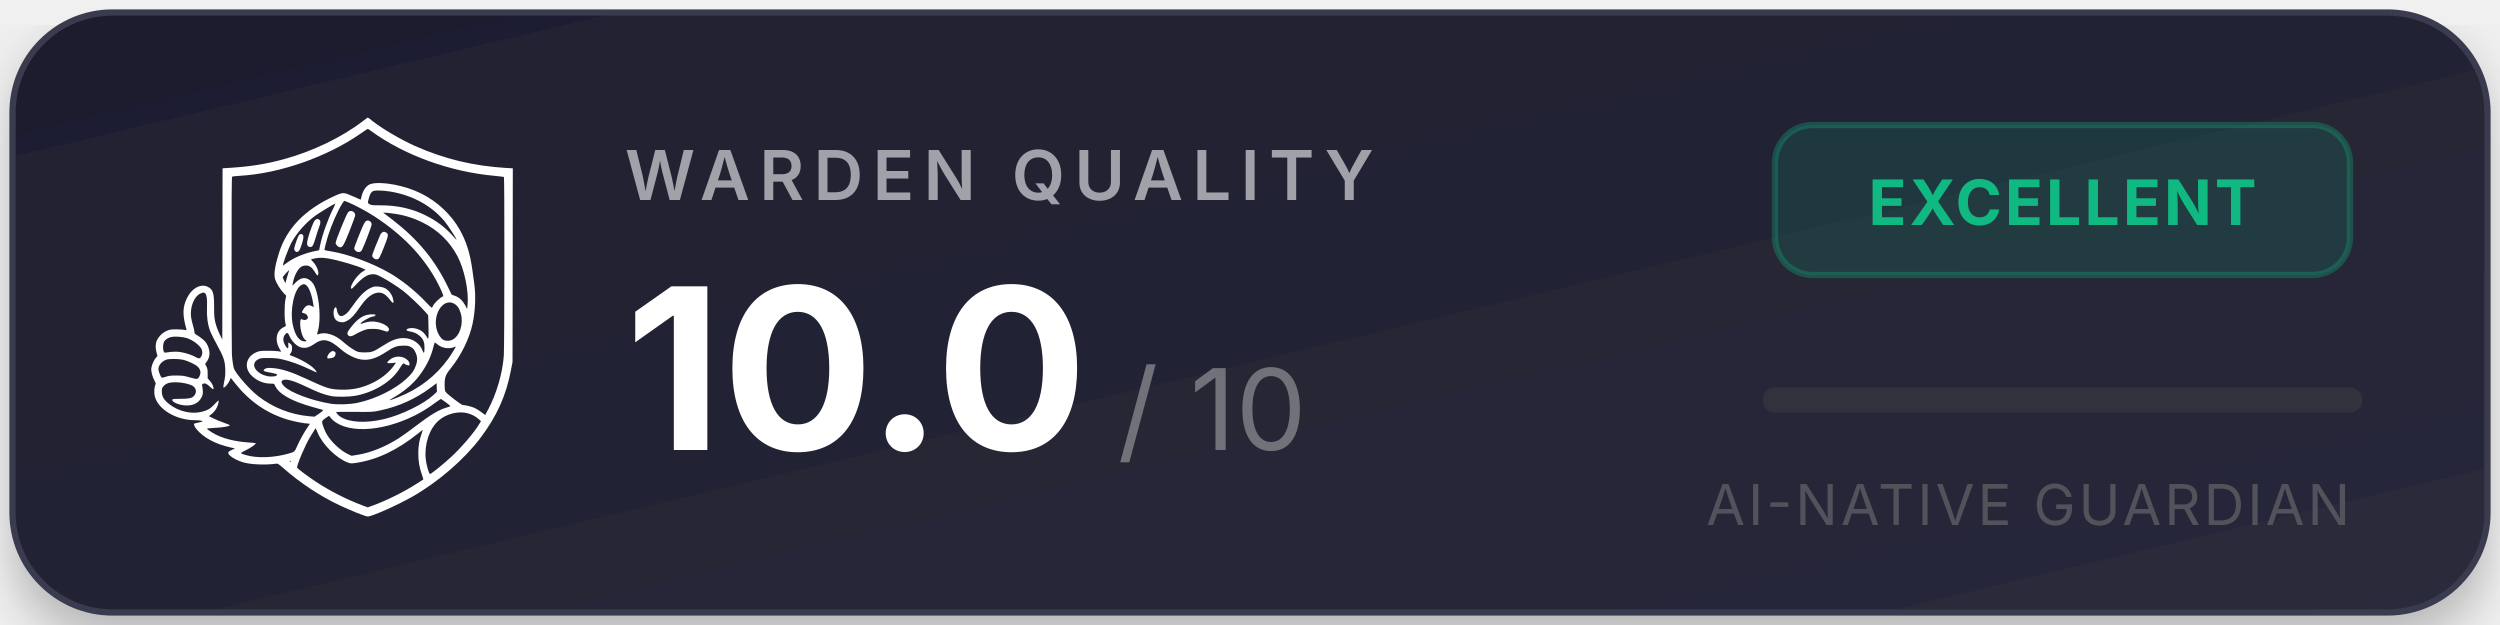
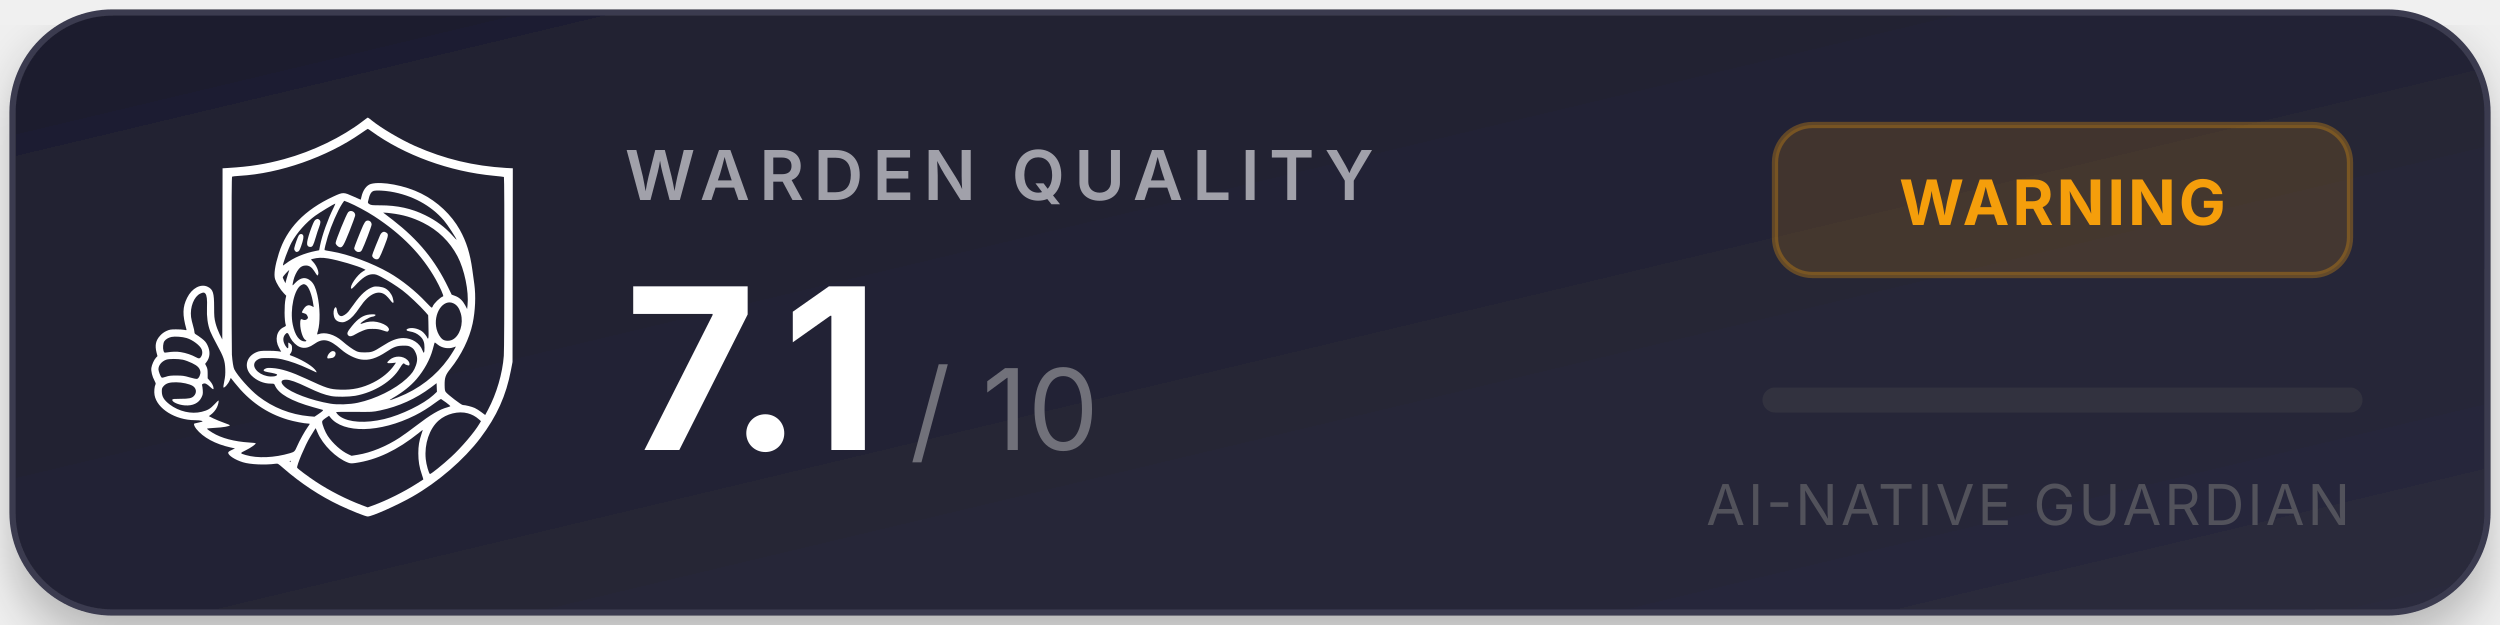
- <svg xmlns="http://www.w3.org/2000/svg" width="400" height="100" viewBox="0 0 400 100" fill="none" data-warden-score="10.0" data-warden-timestamp="1772144284" data-warden-signature="22a7694bd1e93577622fedb9d8e8761c3ff90a6d7bdb523717c931857be29ba4">
-   <a href="https://warden.ai/verify?score=10.0&amp;sig=22a7694bd1e93577622fedb9d8e8761c3ff90a6d7bdb523717c931857be29ba4&amp;ts=1772144284" target="_blank">
+ <svg xmlns="http://www.w3.org/2000/svg" width="400" height="100" viewBox="0 0 400 100" fill="none" data-warden-score="7.1" data-warden-timestamp="1772179758" data-warden-signature="1323d77b89606d72a330bbf7ad29583934c5236ef3616fc03c890eb63693da88">
+   <a href="https://warden.ai/verify?score=7.1&amp;sig=1323d77b89606d72a330bbf7ad29583934c5236ef3616fc03c890eb63693da88&amp;ts=1772179758" target="_blank">
    <defs>
      <filter id="shadow" x="-10%" y="-10%" width="120%" height="120%">
        <feDropShadow dx="0" dy="4" stdDeviation="4" flood-color="#000" flood-opacity="0.25" />
      </filter>
      <linearGradient id="cardGrad" x1="0" y1="0" x2="1" y2="1">
        <stop offset="0%" stop-color="#1e1e2e" />
        <stop offset="100%" stop-color="#2a2a3c" />
      </linearGradient>
      <linearGradient id="scoreGrad" x1="0" y1="0" x2="1" y2="0">
-         <stop offset="0%" stop-color="#10B981" />
-         <stop offset="100%" stop-color="#059669" />
+         <stop offset="0%" stop-color="#F59E0B" />
+         <stop offset="100%" stop-color="#D97706" />
      </linearGradient>
    </defs>
    <rect x="2" y="2" width="396" height="96" rx="16" fill="url(#cardGrad)" stroke="#3b3b4f" stroke-width="1" filter="url(#shadow)" />
    <g transform="translate(24, 18) scale(0.09)">
      <path fill="#ffffff" d="m378.5 15.3c-36.8 28.4-89.3 53.8-140.1 67.6-33.1 9-60.2 13.3-99.6 15.7l-9.8 0.6-0.2 152.1-0.3 152.2-4.8-9.5c-2.7-5.6-5.7-13.6-7.2-19.5-2.2-8.8-2.5-12.1-2.5-28.6 0-25-1.9-31.3-11.1-35.9-12.3-6.3-28.4 2.1-36.9 19.4-8.2 16.4-8.5 30.2-1.4 55.5 0.7 2.4 0.6 2.4-3.7 1.5-2.4-0.5-9.1-0.9-14.9-0.9-9.4 0.1-11.2 0.4-16.8 2.9-4.2 2-7.9 4.6-11.1 8.2-7.9 8.6-9.7 17-6.5 30l1.7 6.5-2.6 2.7c-3.4 3.5-7.5 12.7-8.3 18.3-0.8 5.7 1.7 15.6 5.5 22.4 2.1 3.8 2.6 5.6 1.9 6.8-1.9 3.5-2.8 13.1-1.7 19.1 4.3 24.2 37 44.5 71.6 44.6 5 0 10.4 0.5 12 1.1 2.7 1.2 2.7 1.2-3.2 2.6-3.3 0.8-7.1 1.6-8.3 1.9-2 0.4-2.3 0.9-1.7 3.2 0.3 1.5 2 4.5 3.7 6.6 12.2 15.3 33.9 27.1 61.1 33.1l7.8 1.7-6.1 2.9c-4.3 2-6 3.4-6 4.8 0 4.7 12.3 12.7 26.2 16.9 12.9 4 39.8 5.2 58.3 2.6 3.9-0.5 4.3-0.2 13.7 8 30.6 26.7 65 49.4 99.4 65.7 20.5 9.7 46.5 20.1 50.4 20.1 7.5 0.1 52-19.7 79-35 46-26.1 92.1-65.9 121.4-104.6 29.4-39 45.7-75.3 54.3-120.6l2.8-14.5 0.3-172.1 0.2-172.2-11.7-0.6c-58.1-3.5-109.5-15.8-162-39-25.6-11.4-60.2-31.8-77.1-45.5-3.4-2.8-6.5-5.1-7-5.1-0.4 0-4.3 2.9-8.7 6.3zm15.1 18c58.4 42.5 139.2 71.9 217.8 79.2 9.3 0.9 17.3 1.8 17.8 2.1 1.2 0.8 1 300.8-0.2 317.9-2.3 31.3-12.9 67.5-28.1 96l-5 9.3-6.7-5c-3.7-2.8-9-6.2-11.9-7.5-5.1-2.3-16.4-5.2-21.3-5.3-2.7-0.1-26.8-18.6-30.2-23.1-1.5-2-1.9-4.4-2-12-0.2-13.5 1.5-18.4 10.2-29.2 19.2-23.8 34-53.9 39.6-80.7 4.7-22.6 5.8-48.7 3-69.5-0.9-6.1-2.4-17.5-3.5-25.5-4-29.3-10.5-50.1-22.2-71.2-15-26.9-39.7-50.3-68.8-64.8-28.4-14.3-70.5-22.2-89.4-17-7.7 2.2-14.2 11.1-16.8 22.9-0.6 2.8-1.2 5.1-1.4 5.1-0.2 0-5.9-2.5-12.7-5.6-17.8-8-18.4-8.1-35.9 0-51.1 23.6-83.2 57-96.9 101.1-6.9 21.9-9.1 37.2-6.7 45.6 2.1 6.9 9.5 19 15.4 25l4.5 4.7-1.2 5.3c-2.5 11.7-2.3 39.8 0.5 47 0.4 1.1-0.6 2.1-3.5 3.4-13 5.9-16.7 22.3-8.5 37.1l3.7 6.7-5.8-0.9c-3.3-0.5-11.7-0.9-18.9-0.8-10.9 0-13.9 0.4-18.5 2.2-19.2 7.6-23.8 27.5-9.7 41.7 9.4 9.3 21.6 14.5 34.3 14.5 5.9 0 6.2 0.1 7.4 3 6.3 15.1 28.8 28 68.5 39 8.3 2.4 15.6 4.4 16.4 4.6 1.9 0.6 0.3 2.2-7.6 7.6l-6.8 4.6-9.5-0.8c-32.8-2.9-64.6-15.4-90.6-35.7-14.6-11.3-36.9-36.3-42.6-47.8-1.6-3.1-3.3-13.9-4.2-26-0.3-3.9-0.6-76.5-0.6-161.4-0.1-113.6 0.2-154.6 1-155.1 0.6-0.4 6.5-1 13.1-1.4 71.3-4 155.7-33.5 215.9-75.5 6.3-4.4 11.8-8 12.1-8 0.4-0.1 3.3 1.8 6.5 4.2zm33.9 107.3c38.5 6.4 71.8 24.4 95 51.3 6 6.9 22.4 32.1 22.5 34.3 0 0.4-3.3-2.9-7.3-7.5-13.4-15-28.8-26.5-48.6-36.2-24.4-12-49.3-17.4-79.6-17.5-14.2 0-16.4-0.2-19.3-2-2.7-1.7-3.1-2.4-2.6-4.7 2.8-13.1 5.5-17.7 10.7-19.1 4.2-1.1 18-0.4 29.2 1.4zm-74.4 19.4c11.8 4.9 32.5 16 45.4 24.4 49.3 32.1 85.1 68.8 109.5 112.4 7.4 13.2 14.6 29.5 13.2 30-5.5 1.8-17.1 13.1-18.7 18.2-0.4 1.1-1.2 1.9-1.8 1.9-0.7-0.1-5-4.2-9.7-9.3-18.3-19.7-43.8-40.1-66-52.8-29.9-17.1-72.8-33-102.3-37.8-6.6-1.1-12.2-2.1-12.4-2.4-0.6-0.6 2.4-12.9 5.8-24.1 6.1-19.7 17.4-45.6 25.5-58.3 1.9-2.8 3.5-5.2 3.8-5.2 0.2 0 3.6 1.4 7.7 3zm-26.7 9.2c-10.1 20.1-20.4 49-24.1 67.4l-1.6 8.3-5.6 1.1c-20.8 4.1-40.1 12.2-53.5 22.5-2.6 1.9-4.8 3.5-5 3.5-1.9 0 9.3-30.3 15.1-41 9.3-17.1 25.8-35.7 42.1-47.5 7.8-5.7 33.8-21.4 35.5-21.5 0.4 0-0.9 3.3-2.9 7.2zm101.6 9.9c22.3 2.7 38.4 7.5 57.5 16.9 26.5 13.2 47.3 33.4 61.1 59.5 12.4 23.4 20.5 62.8 17.9 87l-0.7 6.9-3.5-6.7c-4.5-8.4-10.3-13.9-18-16.7l-6-2.2-6.1-12.6c-23.4-48.6-52.8-84.6-98.4-120-7-5.5-13.8-10.6-15-11.5l-2.3-1.6h2.5c1.4-0.1 6.4 0.4 11 1zm-111.3 80.4c17.8 2.9 53.5 13.4 63.7 18.7l2.8 1.5-4.4 2.6c-10.5 6.1-24.8 27.1-21 30.9 0.6 0.6 2.7-1 5.8-4.4 14.3-15.6 22.9-21.2 32.6-21.3 4.8 0 6.9 0.7 14.5 4.6 11.7 6.2 26.7 15.6 38.3 24.3 9.9 7.4 31.3 27.6 40.3 37.9l5.2 6 0.4 11.6c0.6 19.6 0.5 29-0.3 29.8-0.5 0.4-1.1 0.3-1.3-0.4-1.2-3.5-6.8-10.4-10.2-12.6-7.3-4.9-17.6-6.8-24-4.6-5 1.8-3.7 4.2 2.8 5.1 7.1 1.1 12.9 3.7 17.9 8.2 6 5.4 8.2 11 8.2 20.3 0 10.3-1.2 12-3.6 5.3-4.7-13-18.6-22-33.9-22-11.4 0-21.7 4-38.2 14.7-15.1 9.7-18.2 10.8-30.3 10.8-8.7-0.1-11.3-0.4-15.4-2.3-5.6-2.6-16-10-25.1-18-13.4-11.7-30.3-16.6-42.2-12.1-2.7 1-2.7 0.8-0.8-5.7 4.3-14.8 3.9-42-1-63.9-3-13.1-6.2-20.1-11.5-24.9-8.9-8-18.3-6.8-28.3 3.8-5.2 5.6-5.1 5.9-2.6-5.4 1.4-6.4 5.6-15.3 9.5-19.9 3.5-4.3 7.4-6.1 12.7-6.1 5.7 0 10.2 3 14.4 9.5 6.2 9.6 5.8 9.2 7.1 6.9 2.3-4.3-2.4-16.2-9.1-23.1-4-4.2-4-4.2-1.6-4.8 10.5-2.6 17.1-2.9 28.6-1zm-71.8 29.2c-1.5 4.9-3.1 10.1-3.4 11.8l-0.7 3-2.3-4.5c-1.3-2.5-2.4-5.2-2.5-6.1 0-1.2 10.5-12.8 11.6-12.9 0.1 0-1.1 3.9-2.7 8.7zm32 17.7c5.3 2.8 11 17.6 13.5 35.4l0.6 4.2-3.7-2c-4.2-2.2-7.6-1.8-11.1 1.4-2.1 1.8-6.2 8.5-6.2 10 0 0.3 1.8 1 4 1.6 3.2 0.8 4.5 1.9 5.7 4.5 1.6 3.3 1.5 3.6-0.2 5.5-2 2.2-5.5 2.6-8.7 0.9-2.9-1.5-3.8 0.2-3.8 7.6 0 11.9 5 27.1 9.5 28.9 2.4 0.9 1.7 2.6-1 2.6-10 0-17.7-10.5-21.7-29.8-5.5-26.4 2.8-64.3 15.4-70.5 4.1-2 4.2-2 7.7-0.3zm-178.6 15.4c2.7 2.9 3.6 10.7 3 25.2-0.7 16.2 1.3 30.3 5.8 42 1.6 4.1 7 14.9 12 24 11.9 21.7 14.1 28.2 14.7 43 0.3 9.1-0.1 13.7-1.8 21.9-1.1 5.7-1.9 10.6-1.6 10.8 1.7 1.7 8.5-5.8 11.4-12.8l1.8-4.1 7 8.8c26.1 33 56.7 54.2 94.5 65.5 10.4 3.1 29.9 6.9 35.7 6.9 1.7 0 3.2 0.3 3.2 0.6 0 0.4-1.5 2.7-3.4 5.3-5.2 7.2-15 24.7-19.1 34.4-4 9.2-4.7 10-12.4 12.3-28 8.3-58.1 9.5-79.1 3.3-10.5-3.1-10.5-3.2 0.2-8.4 8.8-4.3 17.8-10.6 17.8-12.4 0-0.4-5.1-1.1-11.4-1.4-26.4-1.6-49.7-7.7-65.5-17.4-5.2-3.2-9.6-6.3-9.8-6.9-0.2-0.7 4.4-1.3 14.4-1.8 13.7-0.6 26.3-2.8 26.3-4.6 0-0.4-4.8-2.4-10.7-4.5-6-2.1-14.4-5.6-18.8-7.7l-7.9-4 2.9-2.1c4.7-3.3 8.9-8.3 11.4-13.3 2.3-4.5 4-12.4 2.7-12.4-0.4 0-3.4 2.9-6.8 6.6-7.6 8.1-12.2 10.9-22.9 13.5-18.1 4.6-40.7-0.6-57-13.1-10.3-8-13.8-13.9-13.9-23.2 0-5 0.4-6.2 3-9.2 4.7-5.3 10.6-7.1 22.5-7 10.7 0.1 23.5 2.9 29.3 6.4 6.7 4.1 7.8 12 2.4 17.8-3.9 4.2-8.7 5.2-24.3 5.2-10.8 0-13.8 0.3-14.2 1.4-1.5 3.9 10.6 9.5 22.3 10.3 14.1 1 24.6-4 29.5-14.1 2.4-4.9 2.7-6.4 2.3-12.8-0.3-4-0.8-8-1.2-8.9-0.5-1.1 0.1-1.9 1.9-2.7 3.2-1.5 6.3-0.1 12.6 5.8 4.5 4.2 5.9 4.8 5.9 2.7 0-3.7-2.5-9-6.3-13.3l-4.2-4.8v-8.5c0-7-0.5-9.4-2.3-12.9l-2.2-4.3 2.5-3.3c6.4-8.5 7-19.1 1.5-30.3-2.5-5-4.5-7.3-9.9-11.5-3.8-2.9-8.3-6.1-10-7-2.4-1.3-3.1-2.4-3.1-4.6 0-1.6-1.1-6.6-2.5-11.3-1.4-4.6-3-11.5-3.5-15.2-2.2-17.6 5.3-36.8 16.5-41.8 5.1-2.3 6.8-2.4 8.8-0.1zm441.7 17.7c6 3.1 9.8 8.4 12.5 17.7 5.3 18.3-1.8 40.4-15 46.8-5.6 2.7-13.1 2.4-17.3-0.7-4.5-3.3-8.8-10.7-10.7-18.3-6.7-27.2 11.9-55 30.5-45.5zm-292.5 57c0.9 2.5 3.5 6.8 5.6 9.6 11.2 14.1 23.9 16.1 38.2 5.9 16.1-11.6 27.2-9.4 48.7 9.4 10.1 8.9 24.6 16.2 35.2 17.7 14.3 2.1 27.1-1.9 45.2-13.8 13.2-8.8 18.6-10.7 30.1-10.8 8.1 0 9.5 0.3 13.7 2.7 3.6 2.2 5.3 4.1 7.4 8.5 4 8 4.3 14.9 1.1 24-3.3 9.3-6.8 14.3-16.4 23.3-20.2 18.9-55.6 36.4-86.8 43-14.3 3.1-36.2 3.8-48.9 1.6-34.1-5.8-70-19.3-81.8-30.6-7.6-7.3-6.4-12 2.9-12 7.3 0 17.7 3.7 39.3 14 18.6 8.9 29.2 12.8 41 15.1 9 1.8 31.5 1.5 42.6-0.4 34-6.1 65.8-25.8 79.7-49.5 4.5-7.6 6.7-9.6 8.2-7.3 0.3 0.5 2.2 1.5 4.1 2.1 2.8 1 3.8 1 4.4 0.1 1.2-2-0.1-5.9-2.9-8.7-8.1-8.3-22.9-8.6-32.1-0.7-6.3 5.4-5.5 6.6 3.7 5.8l7.6-0.8-3.4 4.9c-8.3 11.8-21.6 22.7-36.9 30.4-19 9.6-37.2 13.5-58.5 12.7-19.4-0.7-23.7-2.1-61.2-19.5-26.2-12.2-44.4-17.9-59.8-18.9-7.4-0.5-9.7-0.3-12.4 1.1-5.4 2.8-3.8 4.8 4.9 6.3 9.3 1.5 16 3.3 16 4.3 0 3.1-9 4.4-17.8 2.6-8.4-1.7-15.7-6-19.9-11.5-5.4-7-3.8-14.2 4-18.3 3.8-2.1 5.6-2.3 18.2-2.3 11 0 16.3 0.5 24.4 2.3 14 3.2 30.6 9.1 46.9 16.8 7.4 3.5 13.6 6.4 13.8 6.4 1.2 0 0-2.4-2.8-5.5-6.6-7.6-25.8-18.6-43.1-24.8-1.7-0.7-1.7-0.9 0.5-3.9 1.7-2.5 2.3-4.7 2.3-8.6 0-4.6-0.4-5.7-2.8-7.8-1.5-1.3-3.1-2.4-3.5-2.4-0.4 0-0.6 2.1-0.3 4.6 0.5 6.8-1.1 7.3-4.9 1.5-4.9-7.8-5.3-14.9-0.9-20.4 3.1-4 5.3-3.5 7.4 1.8zm-182.3 4.5c10.9 3.3 24.1 13.4 26.7 20.3 1.5 4 1.4 8.3-0.4 11.7-2.5 4.8-4.4 5.2-10 2-7.1-4-17.7-7.6-26.8-9-7.2-1.2-14.6-1-25.3 0.6-4.1 0.6-4.2 0.6-5.4-3.1-1.5-4.7-0.8-13.4 1.5-16.9 2.3-3.4 7.4-6.5 12.7-7.6 6.2-1.3 19.5-0.3 27 2zm446 11.4c7.3 6.2 19.2 8.4 28.3 5.1 2.2-0.8 4.1-1.5 4.2-1.5 0.7 0-8 14.2-13.1 21.3-22.2 31.1-52.5 54.4-89.6 69-16.4 6.5-19 6.7-8.8 0.9 16.8-9.6 31.3-21.2 41.6-33.2 13.7-16.1 24-34.9 28.8-52.7 3.4-12.7 3.2-12.3 4-12.3 0.3 0 2.4 1.6 4.6 3.4zm-452.8 27.1c3.8 0.8 11.1 3.5 16.3 6 9.9 4.8 13.6 8.6 14.9 15.1 0.8 4.4-2.6 12.1-5.8 12.9-1.4 0.4-7-0.7-13.3-2.6-9.8-2.9-12.4-3.2-23.5-3.3-10.5 0-13.5 0.4-18.8 2.2-4.9 1.7-6.7 2-7.8 1.2-1.7-1.5-5.4-11.3-5.4-14.5 0-7 5.6-14 13.8-17 5-1.8 21-1.8 29.6 0zm445.5 62.8c-17.3 16-57.2 35.5-87.5 42.7-33.3 7.9-63 6.1-78.5-4.6-3.4-2.3-6.9-6.3-6.9-7.9 0-0.3 14.5-0.4 32.3-0.3 32 0.3 32.3 0.3 45.7-2.5 33.2-7 63.6-20.7 90.3-40.8l10.2-7.7 0.3 7.7 0.3 7.6zm22.4 13.2c4.2 3.2 7.7 6.1 7.7 6.5 0 0.3-2.1 1.2-4.7 1.9-14.5 3.8-30.6 13.3-55.8 32.7-9.6 7.4-22.9 17-29.7 21.5-23.6 15.4-51.1 26.7-74.4 30.4l-11.1 1.8-5.8-2.7c-12.3-5.6-27.4-19.1-36.5-32.6-4.4-6.5-10-20.4-10-25 0-1.9 1.4-3.4 6.1-6.7l6.2-4.2 2.1 2.7c23 29.3 88.6 27.8 150.8-3.4 12-6 24.2-13.6 35.8-22.3 5.2-3.9 9.9-7 10.5-6.7 0.5 0.2 4.5 3 8.8 6.1zm38.8 19.3c7.4 2.1 13.5 5.3 19.3 10.4l4 3.5-2.8 4.7c-8.7 14.9-32.4 42.7-50.5 59.2-14.7 13.6-36 30.6-37.4 30.1-1.9-0.6-6.6-17-7.5-26.6-2.7-26.7 6.5-54.1 23.1-68.6 13.7-12 35.2-17.3 51.8-12.7zm-267.3 33.9c9.1 22 33.4 46 54.4 53.8 4.2 1.5 5.7 1.6 13 0.6 37.9-5.4 74.6-22.8 112.6-53.4 3.9-3.2 7.2-5.7 7.2-5.4 0 0.2-1.1 3.6-2.5 7.7-4 11.7-5.5 21-5.5 33.8 0 13.8 1.8 24.9 6.2 37.5 1.6 4.9 2.9 9 2.7 9.1-0.2 0.2-5.6 3.6-11.9 7.6-22.3 14.3-52.6 29.4-76.2 38.1l-10.7 3.9-10.4-3.9c-27.4-10.3-57.6-25.7-81.8-41.7-14-9.2-32.6-23.2-33.3-24.9-1.3-3.4 14.4-40.6 23-54.5 8.7-14.2 9.8-15.9 10-15.7 0.1 0.1 1.5 3.5 3.2 7.4zm-47.8 51.9c0 0.8-0.5 1.2-1 0.9-0.6-0.4-0.8-1.1-0.5-1.6 0.9-1.4 1.5-1.1 1.5 0.7z" />
      <path fill="#ffffff" d="m352.3 177.2c-3.2 3.5-22.3 50.4-22.3 54.8 0 2.6 4 6.8 7.1 7.5 4.9 1.2 7-2.4 17.4-28.3 5.3-13.4 9.9-25.9 10.2-27.7 1.1-6.8-7.8-11.3-12.4-6.3z" />
      <path fill="#ffffff" d="m383.7 193.1c-0.9 0.6-3.1 4-4.8 7.7-4.8 10.6-15.9 38.7-15.9 40.4 0 3.1 4 6.8 7.3 6.8 3.8 0 5-0.7 6.7-4 3.8-7.2 17-41.9 17-44.7 0-5.7-5.5-9-10.3-6.2z" />
      <path fill="#ffffff" d="m412.4 213.5c-1.2 0.8-2.7 2.9-3.4 4.7-0.8 1.8-4.2 10.2-7.7 18.6-3.5 8.4-6.3 16.3-6.3 17.6 0 3.2 4 6.6 7.8 6.6 4.2 0 5.1-1.5 13.4-22.3 8.1-20.5 8.4-22.8 3.1-25.6-2.9-1.5-4.4-1.4-6.9 0.4z" />
      <path fill="#ffffff" d="m295.3 190c-2.5 1-4.1 3.8-7.9 13.6-4.1 10.7-7.3 21.4-8 26.7-0.8 5.7 1.2 8.7 5.7 8.7 3.9 0 5.2-2.4 9.5-16.8 1.9-6.6 4.6-14.9 6-18.3 3-7.9 3.1-11.3 0.2-13.3-2.5-1.8-2.5-1.8-5.5-0.6z" />
      <path fill="#ffffff" d="m264.5 218.4c-1.7 2.5-6.8 16.8-7.9 22.2-0.5 2.3-0.2 3.7 1.3 5.5 1.6 2 2.3 2.2 4.7 1.4 2.5-0.9 3.3-2.3 6.1-10 3.9-11.1 4.9-16.6 3.4-19.4-1.6-2.9-5.6-2.7-7.6 0.3z" />
      <path fill="#ffffff" d="m397 309.9c-11.5 3.8-22 13.1-34 30.1-4.1 5.8-8.7 12.1-10.3 14-3.6 4.3-9.4 8-12.5 8-3.7 0-6.9-4-7.7-9.8-0.8-5.8-2.2-7.4-4.1-4.8-2.1 2.9-2.7 9.3-1.4 14.7 1.5 6.4 5.9 10 12.9 10.7 4.1 0.4 5.9-0.1 11.2-2.9 6.8-3.7 12.8-10.2 22.4-24.4 16-23.8 33.4-31.4 46.1-20.2 2 1.7 5.4 5.5 7.6 8.4 5.6 7.6 7.3 5.8 4.3-4.4-2.1-7-7.6-13.8-13.7-16.9-5.4-2.7-16.2-4-20.8-2.5z" />
      <path fill="#ffffff" d="m390.3 359.1c-11.2 1.1-20.4 7.1-31.1 20.3-8.8 10.8-9.9 13.7-6.5 17.1 2.3 2.3 6.7 1.5 12.8-2.4 2.7-1.7 8.5-4.5 13-6.3 7-2.8 9.2-3.2 17.5-3.1 7.6 0 11.2 0.5 17.9 2.7 8.1 2.7 8.5 2.7 9.8 1 1.8-2.4 1.6-3.7-0.8-6.8-2.9-3.7-10.8-7.5-19.2-9.2-7.8-1.7-17.2-0.8-24.7 2.2-2.3 0.9-4.3 1.4-4.6 1.1-1.7-1.7 16.4-12.7 21-12.7 2.2 0 5.6-1.8 5.6-2.9 0-1.3-3.9-1.7-10.7-1z" />
      <path fill="#ffffff" d="m320.2 426.5c-3.3 2.7-5.7 7.7-4.9 9.9 0.4 1 1.5 1.2 4.9 0.5 2.4-0.4 4.6-0.8 4.9-0.9 0.3 0 1.5-0.9 2.7-2 2.8-2.6 2.9-7.5 0.3-9-3-1.5-4.7-1.2-7.9 1.5z" />
    </g>
    <text x="100" y="32" fill="#a1a1aa" font-family="system-ui, -apple-system, Segoe UI, sans-serif" font-size="11" font-weight="600" letter-spacing="1.5" style="text-transform: uppercase;">WARDEN QUALITY</text>
    <text x="100" y="72" fill="#fff" font-family="system-ui, -apple-system, Segoe UI, sans-serif" font-weight="700">
-       <tspan font-size="36">10.0</tspan>
+       <tspan font-size="36">7.1</tspan>
      <tspan font-size="18" fill="#71717a" font-weight="400" dx="2">/ 10</tspan>
    </text>
-     <rect x="284" y="20" width="92" height="24" rx="6" fill="#10B981" fill-opacity="0.15" stroke="#10B981" stroke-opacity="0.3" stroke-width="1" />
-     <text x="330" y="36" fill="#10B981" font-family="system-ui, -apple-system, Segoe UI, sans-serif" font-size="10" font-weight="700" text-anchor="middle" letter-spacing="0.5">EXCELLENT</text>
+     <rect x="284" y="20" width="92" height="24" rx="6" fill="#F59E0B" fill-opacity="0.15" stroke="#F59E0B" stroke-opacity="0.3" stroke-width="1" />
+     <text x="330" y="36" fill="#F59E0B" font-family="system-ui, -apple-system, Segoe UI, sans-serif" font-size="10" font-weight="700" text-anchor="middle" letter-spacing="0.5">WARNING</text>
    <line x1="284" y1="64" x2="376" y2="64" stroke="#3f3f46" stroke-width="4" stroke-linecap="round" stroke-opacity="0.5" />
-     <line x1="284" y1="64" x2="376.0" y2="64" stroke="url(#scoreGrad)" stroke-width="4" stroke-linecap="round" />
+     <line x1="284" y1="64" x2="349.018" y2="64" stroke="url(#scoreGrad)" stroke-width="4" stroke-linecap="round" />
    <text x="376" y="84" fill="#52525b" font-family="system-ui, -apple-system, Segoe UI, sans-serif" font-size="9" text-anchor="end" letter-spacing="0.5">AI-NATIVE GUARDIAN</text>
  </a>
</svg>
